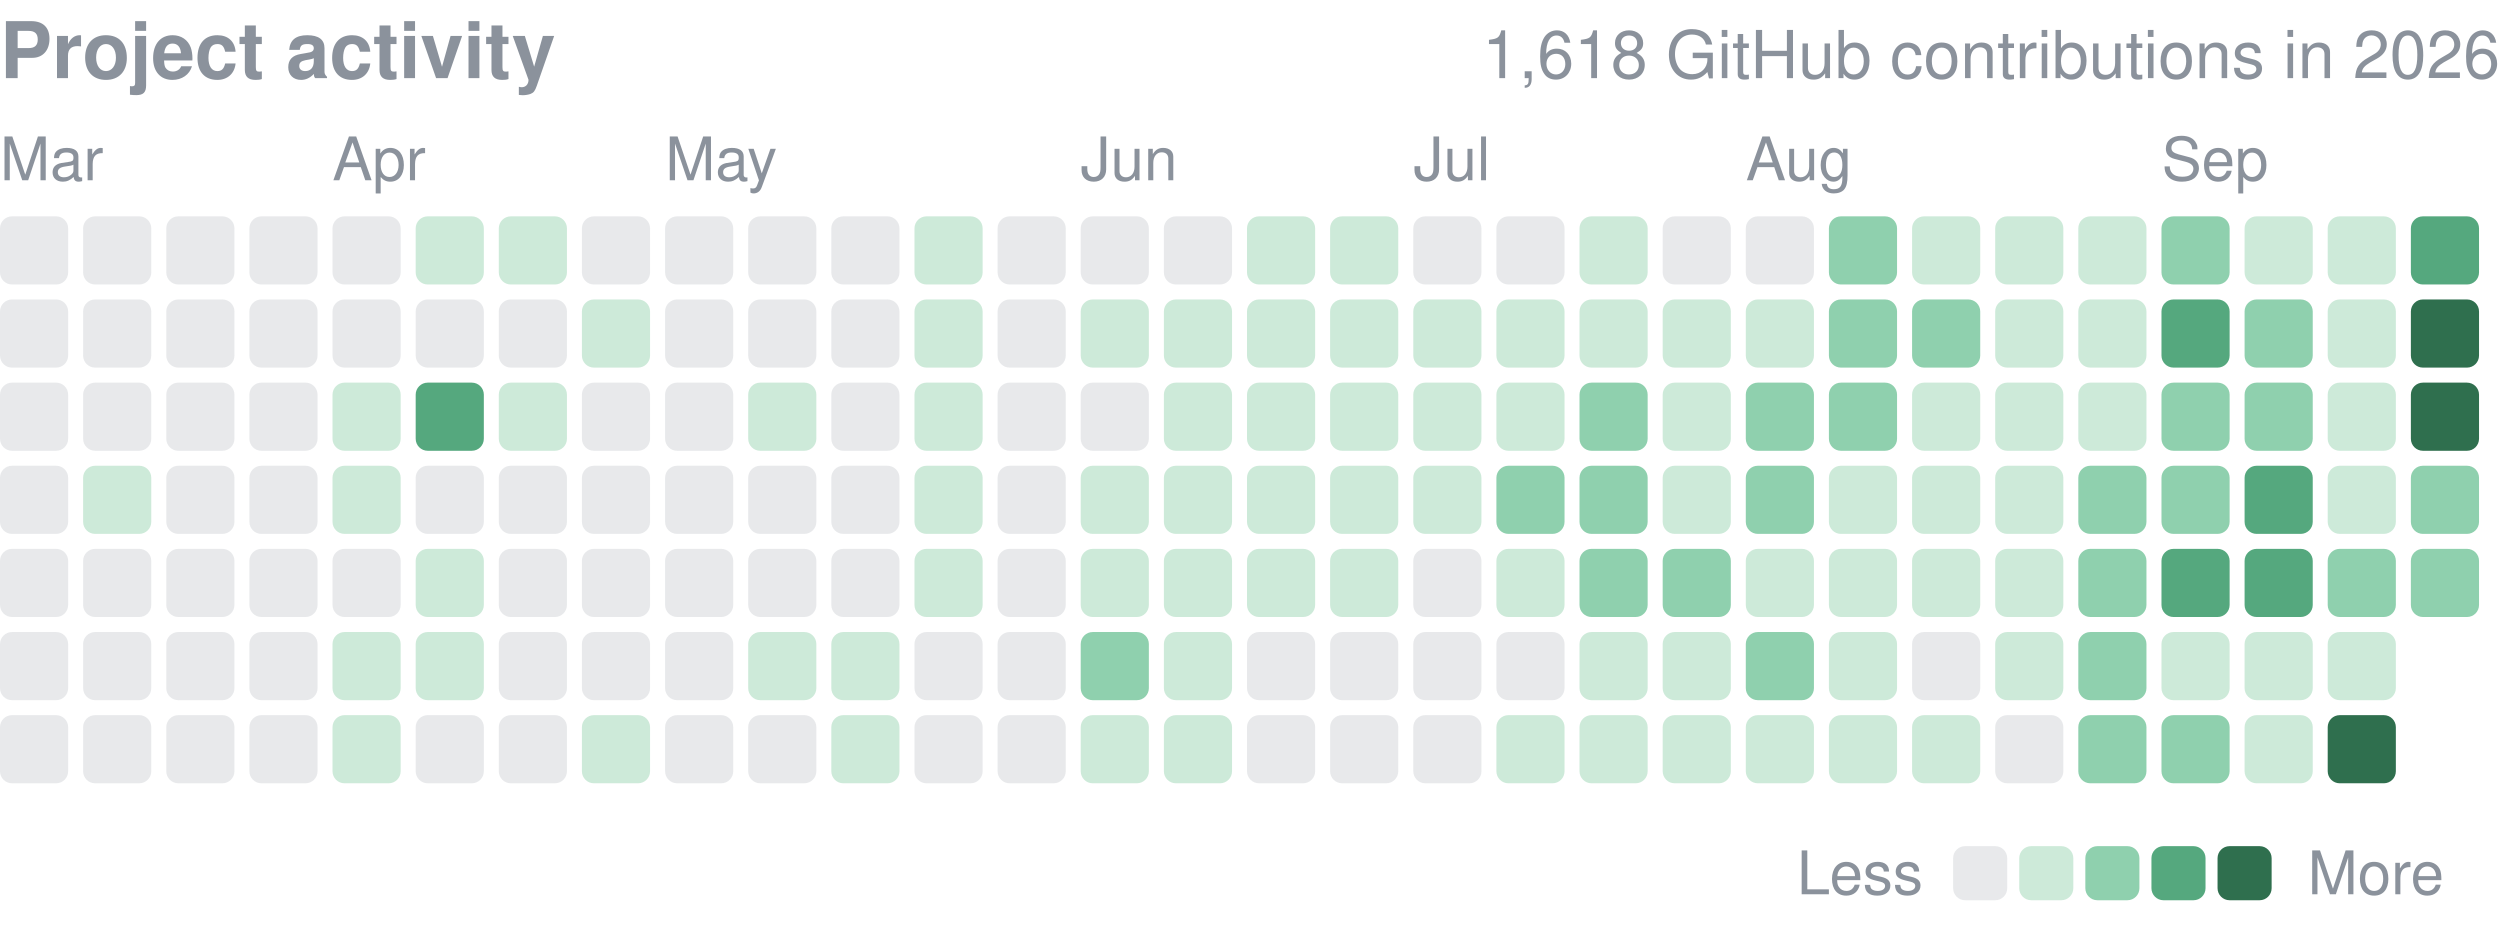
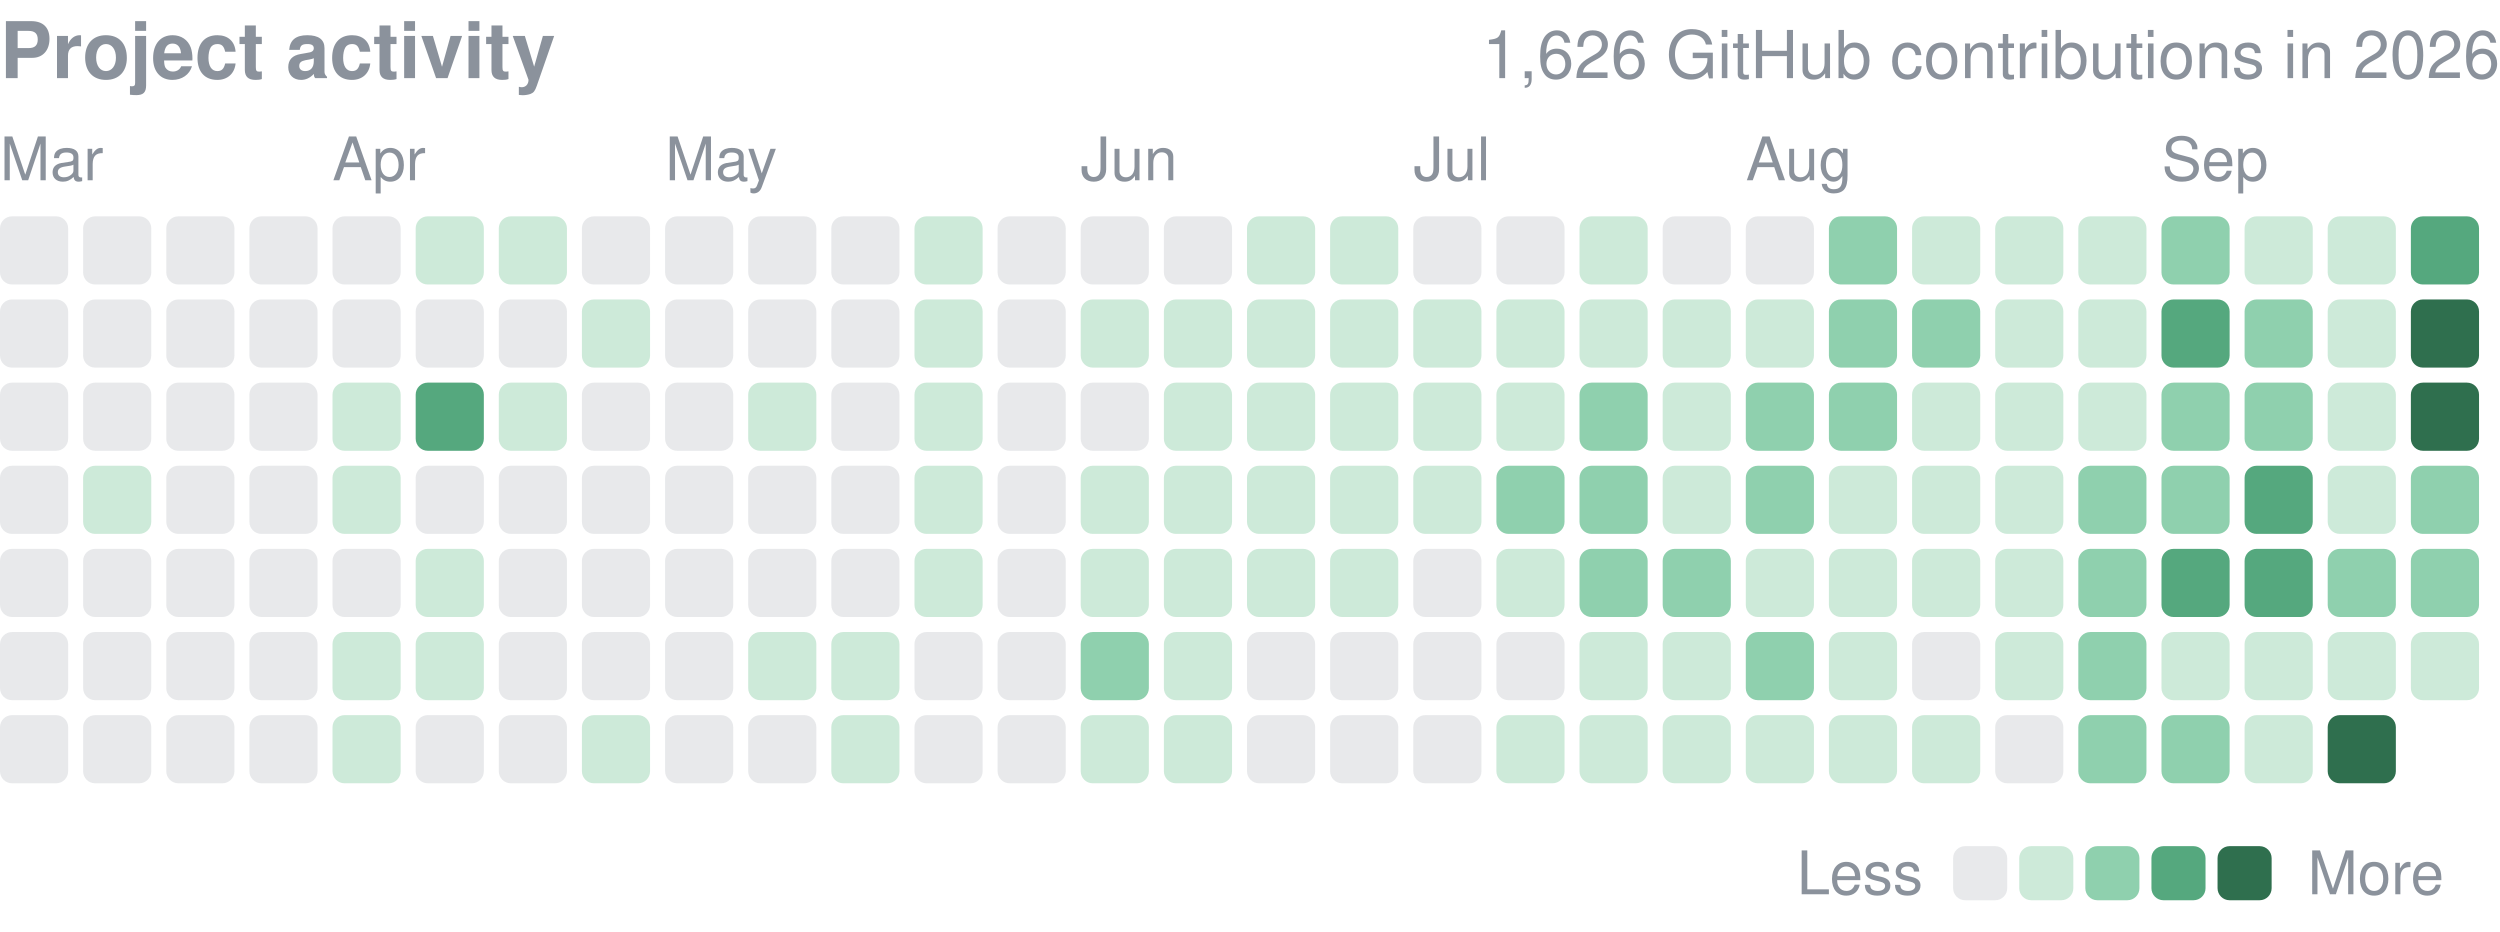
<svg xmlns="http://www.w3.org/2000/svg" width="416" height="155" viewBox="0 0 416 155" role="img" aria-label="yjinyoo GitHub contributions per day in 2026">
  <style>text{font-family:-apple-system,BlinkMacSystemFont,"Segoe UI",Helvetica,Arial,sans-serif}</style>
  <text x="0" y="13" font-size="13" font-weight="600" fill="#8b929c">Project activity</text>
-   <text x="416" y="13" font-size="11" fill="#8b929c" text-anchor="end">1,618 GitHub contributions in 2026</text>
+   <text x="416" y="13" font-size="11" fill="#8b929c" text-anchor="end">1,626 GitHub contributions in 2026</text>
  <text x="0.0" y="30" font-size="10" fill="#8b929c">Mar</text>
  <text x="55.3" y="30" font-size="10" fill="#8b929c">Apr</text>
  <text x="110.7" y="30" font-size="10" fill="#8b929c">May</text>
  <text x="179.8" y="30" font-size="10" fill="#8b929c">Jun</text>
  <text x="235.2" y="30" font-size="10" fill="#8b929c">Jul</text>
  <text x="290.5" y="30" font-size="10" fill="#8b929c">Aug</text>
  <text x="359.7" y="30" font-size="10" fill="#8b929c">Sep</text>
  <rect x="0.00" y="36.00" width="11.34" height="11.34" rx="2.0" fill="#8b929c" opacity="0.2" />
  <rect x="0.00" y="49.83" width="11.34" height="11.34" rx="2.0" fill="#8b929c" opacity="0.2" />
  <rect x="0.00" y="63.67" width="11.34" height="11.34" rx="2.0" fill="#8b929c" opacity="0.2" />
  <rect x="0.00" y="77.50" width="11.34" height="11.34" rx="2.0" fill="#8b929c" opacity="0.2" />
  <rect x="0.00" y="91.33" width="11.34" height="11.34" rx="2.0" fill="#8b929c" opacity="0.2" />
  <rect x="0.00" y="105.17" width="11.34" height="11.34" rx="2.0" fill="#8b929c" opacity="0.2" />
  <rect x="0.00" y="119.00" width="11.34" height="11.34" rx="2.0" fill="#8b929c" opacity="0.2" />
  <rect x="13.83" y="36.00" width="11.34" height="11.34" rx="2.0" fill="#8b929c" opacity="0.2" />
  <rect x="13.83" y="49.83" width="11.34" height="11.34" rx="2.0" fill="#8b929c" opacity="0.2" />
  <rect x="13.83" y="63.67" width="11.34" height="11.34" rx="2.0" fill="#8b929c" opacity="0.2" />
  <rect x="13.83" y="77.50" width="11.34" height="11.34" rx="2.0" fill="#cdead9" />
  <rect x="13.83" y="91.33" width="11.34" height="11.34" rx="2.0" fill="#8b929c" opacity="0.2" />
  <rect x="13.83" y="105.17" width="11.34" height="11.34" rx="2.0" fill="#8b929c" opacity="0.2" />
  <rect x="13.83" y="119.00" width="11.34" height="11.34" rx="2.0" fill="#8b929c" opacity="0.2" />
  <rect x="27.67" y="36.00" width="11.34" height="11.34" rx="2.0" fill="#8b929c" opacity="0.2" />
  <rect x="27.67" y="49.83" width="11.34" height="11.34" rx="2.0" fill="#8b929c" opacity="0.2" />
  <rect x="27.67" y="63.67" width="11.34" height="11.34" rx="2.0" fill="#8b929c" opacity="0.2" />
  <rect x="27.67" y="77.50" width="11.34" height="11.34" rx="2.0" fill="#8b929c" opacity="0.2" />
  <rect x="27.67" y="91.33" width="11.34" height="11.34" rx="2.0" fill="#8b929c" opacity="0.2" />
  <rect x="27.67" y="105.17" width="11.34" height="11.34" rx="2.0" fill="#8b929c" opacity="0.2" />
  <rect x="27.67" y="119.00" width="11.34" height="11.34" rx="2.0" fill="#8b929c" opacity="0.2" />
  <rect x="41.50" y="36.00" width="11.34" height="11.34" rx="2.0" fill="#8b929c" opacity="0.2" />
  <rect x="41.50" y="49.83" width="11.34" height="11.34" rx="2.0" fill="#8b929c" opacity="0.2" />
  <rect x="41.50" y="63.67" width="11.34" height="11.34" rx="2.0" fill="#8b929c" opacity="0.2" />
  <rect x="41.50" y="77.50" width="11.34" height="11.34" rx="2.0" fill="#8b929c" opacity="0.2" />
  <rect x="41.50" y="91.33" width="11.34" height="11.34" rx="2.0" fill="#8b929c" opacity="0.2" />
  <rect x="41.50" y="105.17" width="11.34" height="11.34" rx="2.0" fill="#8b929c" opacity="0.2" />
  <rect x="41.50" y="119.00" width="11.34" height="11.34" rx="2.0" fill="#8b929c" opacity="0.2" />
  <rect x="55.33" y="36.00" width="11.34" height="11.34" rx="2.0" fill="#8b929c" opacity="0.2" />
  <rect x="55.33" y="49.83" width="11.34" height="11.34" rx="2.0" fill="#8b929c" opacity="0.2" />
  <rect x="55.33" y="63.67" width="11.34" height="11.34" rx="2.0" fill="#cdead9" />
  <rect x="55.33" y="77.50" width="11.34" height="11.34" rx="2.0" fill="#cdead9" />
  <rect x="55.33" y="91.33" width="11.34" height="11.34" rx="2.0" fill="#8b929c" opacity="0.2" />
  <rect x="55.33" y="105.17" width="11.34" height="11.34" rx="2.0" fill="#cdead9" />
  <rect x="55.33" y="119.00" width="11.34" height="11.34" rx="2.0" fill="#cdead9" />
  <rect x="69.17" y="36.00" width="11.34" height="11.34" rx="2.0" fill="#cdead9" />
  <rect x="69.17" y="49.83" width="11.34" height="11.34" rx="2.0" fill="#8b929c" opacity="0.2" />
  <rect x="69.17" y="63.67" width="11.34" height="11.34" rx="2.0" fill="#55a87e" />
  <rect x="69.17" y="77.50" width="11.34" height="11.34" rx="2.0" fill="#8b929c" opacity="0.2" />
  <rect x="69.17" y="91.33" width="11.34" height="11.34" rx="2.0" fill="#cdead9" />
  <rect x="69.17" y="105.17" width="11.34" height="11.34" rx="2.0" fill="#cdead9" />
  <rect x="69.17" y="119.00" width="11.34" height="11.34" rx="2.0" fill="#8b929c" opacity="0.2" />
  <rect x="83.00" y="36.00" width="11.34" height="11.34" rx="2.0" fill="#cdead9" />
  <rect x="83.00" y="49.83" width="11.34" height="11.34" rx="2.0" fill="#8b929c" opacity="0.2" />
  <rect x="83.00" y="63.67" width="11.34" height="11.34" rx="2.0" fill="#cdead9" />
  <rect x="83.00" y="77.50" width="11.34" height="11.34" rx="2.0" fill="#8b929c" opacity="0.2" />
  <rect x="83.00" y="91.33" width="11.34" height="11.34" rx="2.0" fill="#8b929c" opacity="0.2" />
  <rect x="83.00" y="105.17" width="11.34" height="11.34" rx="2.0" fill="#8b929c" opacity="0.2" />
  <rect x="83.00" y="119.00" width="11.34" height="11.34" rx="2.0" fill="#8b929c" opacity="0.2" />
  <rect x="96.83" y="36.00" width="11.34" height="11.34" rx="2.0" fill="#8b929c" opacity="0.2" />
  <rect x="96.83" y="49.83" width="11.34" height="11.34" rx="2.0" fill="#cdead9" />
  <rect x="96.83" y="63.67" width="11.34" height="11.34" rx="2.0" fill="#8b929c" opacity="0.2" />
  <rect x="96.83" y="77.50" width="11.34" height="11.34" rx="2.0" fill="#8b929c" opacity="0.2" />
  <rect x="96.83" y="91.33" width="11.34" height="11.34" rx="2.0" fill="#8b929c" opacity="0.2" />
  <rect x="96.83" y="105.17" width="11.34" height="11.34" rx="2.0" fill="#8b929c" opacity="0.2" />
  <rect x="96.83" y="119.00" width="11.34" height="11.34" rx="2.0" fill="#cdead9" />
  <rect x="110.67" y="36.00" width="11.34" height="11.34" rx="2.0" fill="#8b929c" opacity="0.2" />
  <rect x="110.67" y="49.83" width="11.34" height="11.34" rx="2.0" fill="#8b929c" opacity="0.2" />
  <rect x="110.67" y="63.67" width="11.34" height="11.34" rx="2.0" fill="#8b929c" opacity="0.2" />
  <rect x="110.67" y="77.50" width="11.34" height="11.34" rx="2.0" fill="#8b929c" opacity="0.2" />
  <rect x="110.67" y="91.33" width="11.34" height="11.34" rx="2.0" fill="#8b929c" opacity="0.2" />
  <rect x="110.67" y="105.17" width="11.34" height="11.34" rx="2.0" fill="#8b929c" opacity="0.2" />
  <rect x="110.67" y="119.00" width="11.34" height="11.34" rx="2.0" fill="#8b929c" opacity="0.2" />
  <rect x="124.50" y="36.00" width="11.34" height="11.34" rx="2.0" fill="#8b929c" opacity="0.2" />
  <rect x="124.50" y="49.83" width="11.34" height="11.34" rx="2.0" fill="#8b929c" opacity="0.2" />
  <rect x="124.50" y="63.67" width="11.34" height="11.34" rx="2.0" fill="#cdead9" />
  <rect x="124.50" y="77.50" width="11.34" height="11.34" rx="2.0" fill="#8b929c" opacity="0.2" />
  <rect x="124.50" y="91.33" width="11.34" height="11.34" rx="2.0" fill="#8b929c" opacity="0.2" />
  <rect x="124.50" y="105.17" width="11.34" height="11.34" rx="2.0" fill="#cdead9" />
  <rect x="124.50" y="119.00" width="11.34" height="11.34" rx="2.0" fill="#8b929c" opacity="0.2" />
  <rect x="138.33" y="36.00" width="11.34" height="11.34" rx="2.0" fill="#8b929c" opacity="0.2" />
  <rect x="138.33" y="49.83" width="11.34" height="11.34" rx="2.0" fill="#8b929c" opacity="0.2" />
  <rect x="138.33" y="63.67" width="11.34" height="11.34" rx="2.0" fill="#8b929c" opacity="0.2" />
  <rect x="138.33" y="77.50" width="11.34" height="11.34" rx="2.0" fill="#8b929c" opacity="0.2" />
  <rect x="138.33" y="91.33" width="11.34" height="11.34" rx="2.0" fill="#8b929c" opacity="0.2" />
  <rect x="138.33" y="105.17" width="11.34" height="11.34" rx="2.0" fill="#cdead9" />
  <rect x="138.33" y="119.00" width="11.34" height="11.34" rx="2.0" fill="#cdead9" />
  <rect x="152.17" y="36.00" width="11.34" height="11.34" rx="2.0" fill="#cdead9" />
  <rect x="152.17" y="49.83" width="11.34" height="11.34" rx="2.0" fill="#cdead9" />
  <rect x="152.17" y="63.67" width="11.34" height="11.34" rx="2.0" fill="#cdead9" />
  <rect x="152.17" y="77.50" width="11.34" height="11.34" rx="2.0" fill="#cdead9" />
  <rect x="152.17" y="91.33" width="11.34" height="11.34" rx="2.0" fill="#cdead9" />
  <rect x="152.17" y="105.17" width="11.34" height="11.34" rx="2.0" fill="#8b929c" opacity="0.2" />
  <rect x="152.17" y="119.00" width="11.34" height="11.34" rx="2.0" fill="#8b929c" opacity="0.2" />
  <rect x="166.00" y="36.00" width="11.34" height="11.34" rx="2.0" fill="#8b929c" opacity="0.2" />
  <rect x="166.00" y="49.83" width="11.34" height="11.34" rx="2.0" fill="#8b929c" opacity="0.2" />
  <rect x="166.00" y="63.67" width="11.34" height="11.34" rx="2.0" fill="#8b929c" opacity="0.2" />
  <rect x="166.00" y="77.50" width="11.34" height="11.34" rx="2.0" fill="#8b929c" opacity="0.2" />
  <rect x="166.00" y="91.33" width="11.34" height="11.34" rx="2.0" fill="#8b929c" opacity="0.2" />
  <rect x="166.00" y="105.17" width="11.34" height="11.34" rx="2.0" fill="#8b929c" opacity="0.2" />
  <rect x="166.00" y="119.00" width="11.34" height="11.34" rx="2.0" fill="#8b929c" opacity="0.2" />
  <rect x="179.83" y="36.00" width="11.34" height="11.34" rx="2.0" fill="#8b929c" opacity="0.2" />
  <rect x="179.83" y="49.83" width="11.34" height="11.34" rx="2.0" fill="#cdead9" />
  <rect x="179.83" y="63.67" width="11.34" height="11.34" rx="2.0" fill="#8b929c" opacity="0.2" />
  <rect x="179.83" y="77.50" width="11.34" height="11.34" rx="2.0" fill="#cdead9" />
  <rect x="179.83" y="91.33" width="11.34" height="11.34" rx="2.0" fill="#cdead9" />
  <rect x="179.83" y="105.17" width="11.34" height="11.34" rx="2.0" fill="#8fd0ae" />
  <rect x="179.83" y="119.00" width="11.34" height="11.34" rx="2.0" fill="#cdead9" />
  <rect x="193.67" y="36.00" width="11.34" height="11.34" rx="2.0" fill="#8b929c" opacity="0.2" />
  <rect x="193.67" y="49.83" width="11.34" height="11.34" rx="2.0" fill="#cdead9" />
  <rect x="193.67" y="63.67" width="11.34" height="11.34" rx="2.0" fill="#cdead9" />
  <rect x="193.67" y="77.50" width="11.34" height="11.34" rx="2.0" fill="#cdead9" />
  <rect x="193.67" y="91.33" width="11.34" height="11.34" rx="2.0" fill="#cdead9" />
  <rect x="193.67" y="105.17" width="11.34" height="11.34" rx="2.0" fill="#cdead9" />
  <rect x="193.67" y="119.00" width="11.34" height="11.34" rx="2.0" fill="#cdead9" />
  <rect x="207.50" y="36.00" width="11.34" height="11.34" rx="2.0" fill="#cdead9" />
  <rect x="207.50" y="49.83" width="11.34" height="11.34" rx="2.0" fill="#cdead9" />
  <rect x="207.50" y="63.67" width="11.34" height="11.34" rx="2.0" fill="#cdead9" />
  <rect x="207.50" y="77.50" width="11.34" height="11.34" rx="2.0" fill="#cdead9" />
  <rect x="207.50" y="91.33" width="11.34" height="11.34" rx="2.0" fill="#cdead9" />
  <rect x="207.50" y="105.17" width="11.34" height="11.34" rx="2.0" fill="#8b929c" opacity="0.2" />
  <rect x="207.50" y="119.00" width="11.34" height="11.34" rx="2.0" fill="#8b929c" opacity="0.2" />
  <rect x="221.33" y="36.00" width="11.34" height="11.34" rx="2.0" fill="#cdead9" />
  <rect x="221.33" y="49.83" width="11.34" height="11.34" rx="2.0" fill="#cdead9" />
  <rect x="221.33" y="63.67" width="11.34" height="11.34" rx="2.0" fill="#cdead9" />
  <rect x="221.33" y="77.50" width="11.34" height="11.34" rx="2.0" fill="#cdead9" />
  <rect x="221.33" y="91.33" width="11.34" height="11.34" rx="2.0" fill="#cdead9" />
  <rect x="221.33" y="105.17" width="11.34" height="11.34" rx="2.0" fill="#8b929c" opacity="0.2" />
  <rect x="221.33" y="119.00" width="11.34" height="11.34" rx="2.0" fill="#8b929c" opacity="0.2" />
  <rect x="235.17" y="36.00" width="11.34" height="11.34" rx="2.0" fill="#8b929c" opacity="0.2" />
  <rect x="235.17" y="49.83" width="11.34" height="11.34" rx="2.0" fill="#cdead9" />
  <rect x="235.17" y="63.67" width="11.34" height="11.34" rx="2.0" fill="#cdead9" />
  <rect x="235.17" y="77.50" width="11.34" height="11.34" rx="2.0" fill="#cdead9" />
  <rect x="235.17" y="91.33" width="11.34" height="11.34" rx="2.0" fill="#8b929c" opacity="0.2" />
  <rect x="235.17" y="105.17" width="11.34" height="11.34" rx="2.0" fill="#8b929c" opacity="0.2" />
  <rect x="235.17" y="119.00" width="11.34" height="11.34" rx="2.0" fill="#8b929c" opacity="0.2" />
  <rect x="249.00" y="36.00" width="11.34" height="11.34" rx="2.0" fill="#8b929c" opacity="0.2" />
  <rect x="249.00" y="49.83" width="11.34" height="11.34" rx="2.0" fill="#cdead9" />
  <rect x="249.00" y="63.67" width="11.34" height="11.34" rx="2.0" fill="#cdead9" />
  <rect x="249.00" y="77.50" width="11.34" height="11.34" rx="2.0" fill="#8fd0ae" />
  <rect x="249.00" y="91.33" width="11.34" height="11.34" rx="2.0" fill="#cdead9" />
  <rect x="249.00" y="105.17" width="11.34" height="11.34" rx="2.0" fill="#8b929c" opacity="0.2" />
  <rect x="249.00" y="119.00" width="11.34" height="11.34" rx="2.0" fill="#cdead9" />
  <rect x="262.83" y="36.00" width="11.34" height="11.34" rx="2.0" fill="#cdead9" />
  <rect x="262.83" y="49.83" width="11.34" height="11.34" rx="2.0" fill="#cdead9" />
  <rect x="262.83" y="63.67" width="11.34" height="11.34" rx="2.0" fill="#8fd0ae" />
  <rect x="262.83" y="77.50" width="11.34" height="11.34" rx="2.0" fill="#8fd0ae" />
  <rect x="262.83" y="91.33" width="11.34" height="11.34" rx="2.0" fill="#8fd0ae" />
  <rect x="262.83" y="105.17" width="11.34" height="11.34" rx="2.0" fill="#cdead9" />
  <rect x="262.83" y="119.00" width="11.34" height="11.34" rx="2.0" fill="#cdead9" />
  <rect x="276.67" y="36.00" width="11.34" height="11.34" rx="2.0" fill="#8b929c" opacity="0.2" />
  <rect x="276.67" y="49.83" width="11.34" height="11.34" rx="2.0" fill="#cdead9" />
  <rect x="276.67" y="63.67" width="11.34" height="11.34" rx="2.0" fill="#cdead9" />
  <rect x="276.67" y="77.50" width="11.34" height="11.34" rx="2.0" fill="#cdead9" />
  <rect x="276.67" y="91.33" width="11.34" height="11.34" rx="2.0" fill="#8fd0ae" />
  <rect x="276.67" y="105.17" width="11.34" height="11.34" rx="2.0" fill="#cdead9" />
  <rect x="276.67" y="119.00" width="11.34" height="11.34" rx="2.0" fill="#cdead9" />
  <rect x="290.50" y="36.00" width="11.34" height="11.34" rx="2.0" fill="#8b929c" opacity="0.2" />
  <rect x="290.50" y="49.83" width="11.34" height="11.34" rx="2.0" fill="#cdead9" />
  <rect x="290.50" y="63.67" width="11.34" height="11.34" rx="2.0" fill="#8fd0ae" />
  <rect x="290.50" y="77.50" width="11.34" height="11.34" rx="2.0" fill="#8fd0ae" />
  <rect x="290.50" y="91.33" width="11.34" height="11.34" rx="2.0" fill="#cdead9" />
  <rect x="290.50" y="105.17" width="11.34" height="11.34" rx="2.0" fill="#8fd0ae" />
  <rect x="290.50" y="119.00" width="11.34" height="11.34" rx="2.0" fill="#cdead9" />
  <rect x="304.33" y="36.00" width="11.34" height="11.34" rx="2.0" fill="#8fd0ae" />
  <rect x="304.33" y="49.83" width="11.34" height="11.34" rx="2.0" fill="#8fd0ae" />
  <rect x="304.33" y="63.67" width="11.34" height="11.34" rx="2.0" fill="#8fd0ae" />
  <rect x="304.33" y="77.50" width="11.34" height="11.34" rx="2.0" fill="#cdead9" />
  <rect x="304.33" y="91.33" width="11.34" height="11.34" rx="2.0" fill="#cdead9" />
  <rect x="304.33" y="105.17" width="11.34" height="11.34" rx="2.0" fill="#cdead9" />
  <rect x="304.33" y="119.00" width="11.34" height="11.34" rx="2.0" fill="#cdead9" />
  <rect x="318.17" y="36.00" width="11.34" height="11.34" rx="2.0" fill="#cdead9" />
  <rect x="318.17" y="49.83" width="11.34" height="11.34" rx="2.0" fill="#8fd0ae" />
  <rect x="318.17" y="63.67" width="11.34" height="11.34" rx="2.0" fill="#cdead9" />
  <rect x="318.17" y="77.50" width="11.34" height="11.34" rx="2.0" fill="#cdead9" />
  <rect x="318.17" y="91.33" width="11.34" height="11.34" rx="2.0" fill="#cdead9" />
  <rect x="318.17" y="105.17" width="11.34" height="11.34" rx="2.0" fill="#8b929c" opacity="0.2" />
  <rect x="318.17" y="119.00" width="11.34" height="11.34" rx="2.0" fill="#cdead9" />
  <rect x="332.00" y="36.00" width="11.34" height="11.34" rx="2.0" fill="#cdead9" />
  <rect x="332.00" y="49.83" width="11.34" height="11.34" rx="2.0" fill="#cdead9" />
  <rect x="332.00" y="63.67" width="11.34" height="11.34" rx="2.0" fill="#cdead9" />
  <rect x="332.00" y="77.50" width="11.34" height="11.34" rx="2.0" fill="#cdead9" />
  <rect x="332.00" y="91.33" width="11.34" height="11.34" rx="2.0" fill="#cdead9" />
  <rect x="332.00" y="105.17" width="11.34" height="11.34" rx="2.0" fill="#cdead9" />
  <rect x="332.00" y="119.00" width="11.34" height="11.34" rx="2.0" fill="#8b929c" opacity="0.2" />
  <rect x="345.83" y="36.00" width="11.34" height="11.34" rx="2.0" fill="#cdead9" />
  <rect x="345.83" y="49.83" width="11.34" height="11.34" rx="2.0" fill="#cdead9" />
  <rect x="345.83" y="63.67" width="11.34" height="11.34" rx="2.0" fill="#cdead9" />
  <rect x="345.83" y="77.50" width="11.34" height="11.34" rx="2.0" fill="#8fd0ae" />
  <rect x="345.83" y="91.33" width="11.34" height="11.34" rx="2.0" fill="#8fd0ae" />
  <rect x="345.83" y="105.17" width="11.34" height="11.34" rx="2.0" fill="#8fd0ae" />
  <rect x="345.83" y="119.00" width="11.34" height="11.34" rx="2.0" fill="#8fd0ae" />
  <rect x="359.67" y="36.00" width="11.34" height="11.34" rx="2.0" fill="#8fd0ae" />
  <rect x="359.67" y="49.83" width="11.34" height="11.34" rx="2.0" fill="#55a87e" />
  <rect x="359.67" y="63.67" width="11.34" height="11.34" rx="2.0" fill="#8fd0ae" />
  <rect x="359.67" y="77.50" width="11.34" height="11.34" rx="2.0" fill="#8fd0ae" />
  <rect x="359.67" y="91.33" width="11.34" height="11.34" rx="2.0" fill="#55a87e" />
  <rect x="359.67" y="105.17" width="11.34" height="11.34" rx="2.0" fill="#cdead9" />
  <rect x="359.67" y="119.00" width="11.34" height="11.34" rx="2.0" fill="#8fd0ae" />
  <rect x="373.50" y="36.00" width="11.34" height="11.34" rx="2.0" fill="#cdead9" />
  <rect x="373.50" y="49.83" width="11.34" height="11.34" rx="2.0" fill="#8fd0ae" />
  <rect x="373.50" y="63.67" width="11.34" height="11.34" rx="2.0" fill="#8fd0ae" />
  <rect x="373.50" y="77.50" width="11.34" height="11.34" rx="2.0" fill="#55a87e" />
  <rect x="373.50" y="91.33" width="11.34" height="11.34" rx="2.0" fill="#55a87e" />
  <rect x="373.50" y="105.17" width="11.34" height="11.34" rx="2.0" fill="#cdead9" />
  <rect x="373.50" y="119.00" width="11.34" height="11.34" rx="2.0" fill="#cdead9" />
  <rect x="387.33" y="36.00" width="11.34" height="11.34" rx="2.0" fill="#cdead9" />
  <rect x="387.33" y="49.83" width="11.34" height="11.34" rx="2.0" fill="#cdead9" />
  <rect x="387.33" y="63.67" width="11.34" height="11.34" rx="2.0" fill="#cdead9" />
  <rect x="387.33" y="77.50" width="11.34" height="11.34" rx="2.0" fill="#cdead9" />
  <rect x="387.33" y="91.33" width="11.34" height="11.34" rx="2.0" fill="#8fd0ae" />
  <rect x="387.33" y="105.17" width="11.34" height="11.34" rx="2.0" fill="#cdead9" />
  <rect x="387.33" y="119.00" width="11.34" height="11.34" rx="2.0" fill="#2f6f4e" />
  <rect x="401.17" y="36.00" width="11.34" height="11.34" rx="2.0" fill="#55a87e" />
  <rect x="401.17" y="49.83" width="11.34" height="11.34" rx="2.0" fill="#2f6f4e" />
  <rect x="401.17" y="63.67" width="11.34" height="11.34" rx="2.0" fill="#2f6f4e" />
  <rect x="401.17" y="77.50" width="11.34" height="11.34" rx="2.0" fill="#8fd0ae" />
  <rect x="401.17" y="91.33" width="11.34" height="11.34" rx="2.0" fill="#8fd0ae" />
+   <rect x="401.17" y="105.17" width="11.34" height="11.34" rx="2.0" fill="#cdead9" />
  <text x="299" y="148.8" font-size="10" fill="#8b929c">Less</text>
  <rect x="325" y="140.8" width="9" height="9" rx="2.0" fill="#8b929c" opacity="0.2" />
  <rect x="336.0" y="140.8" width="9" height="9" rx="2.0" fill="#cdead9" />
  <rect x="347.0" y="140.8" width="9" height="9" rx="2.0" fill="#8fd0ae" />
  <rect x="358.0" y="140.8" width="9" height="9" rx="2.0" fill="#55a87e" />
  <rect x="369.0" y="140.8" width="9" height="9" rx="2.0" fill="#2f6f4e" />
  <text x="384.0" y="148.8" font-size="10" fill="#8b929c">More</text>
</svg>
